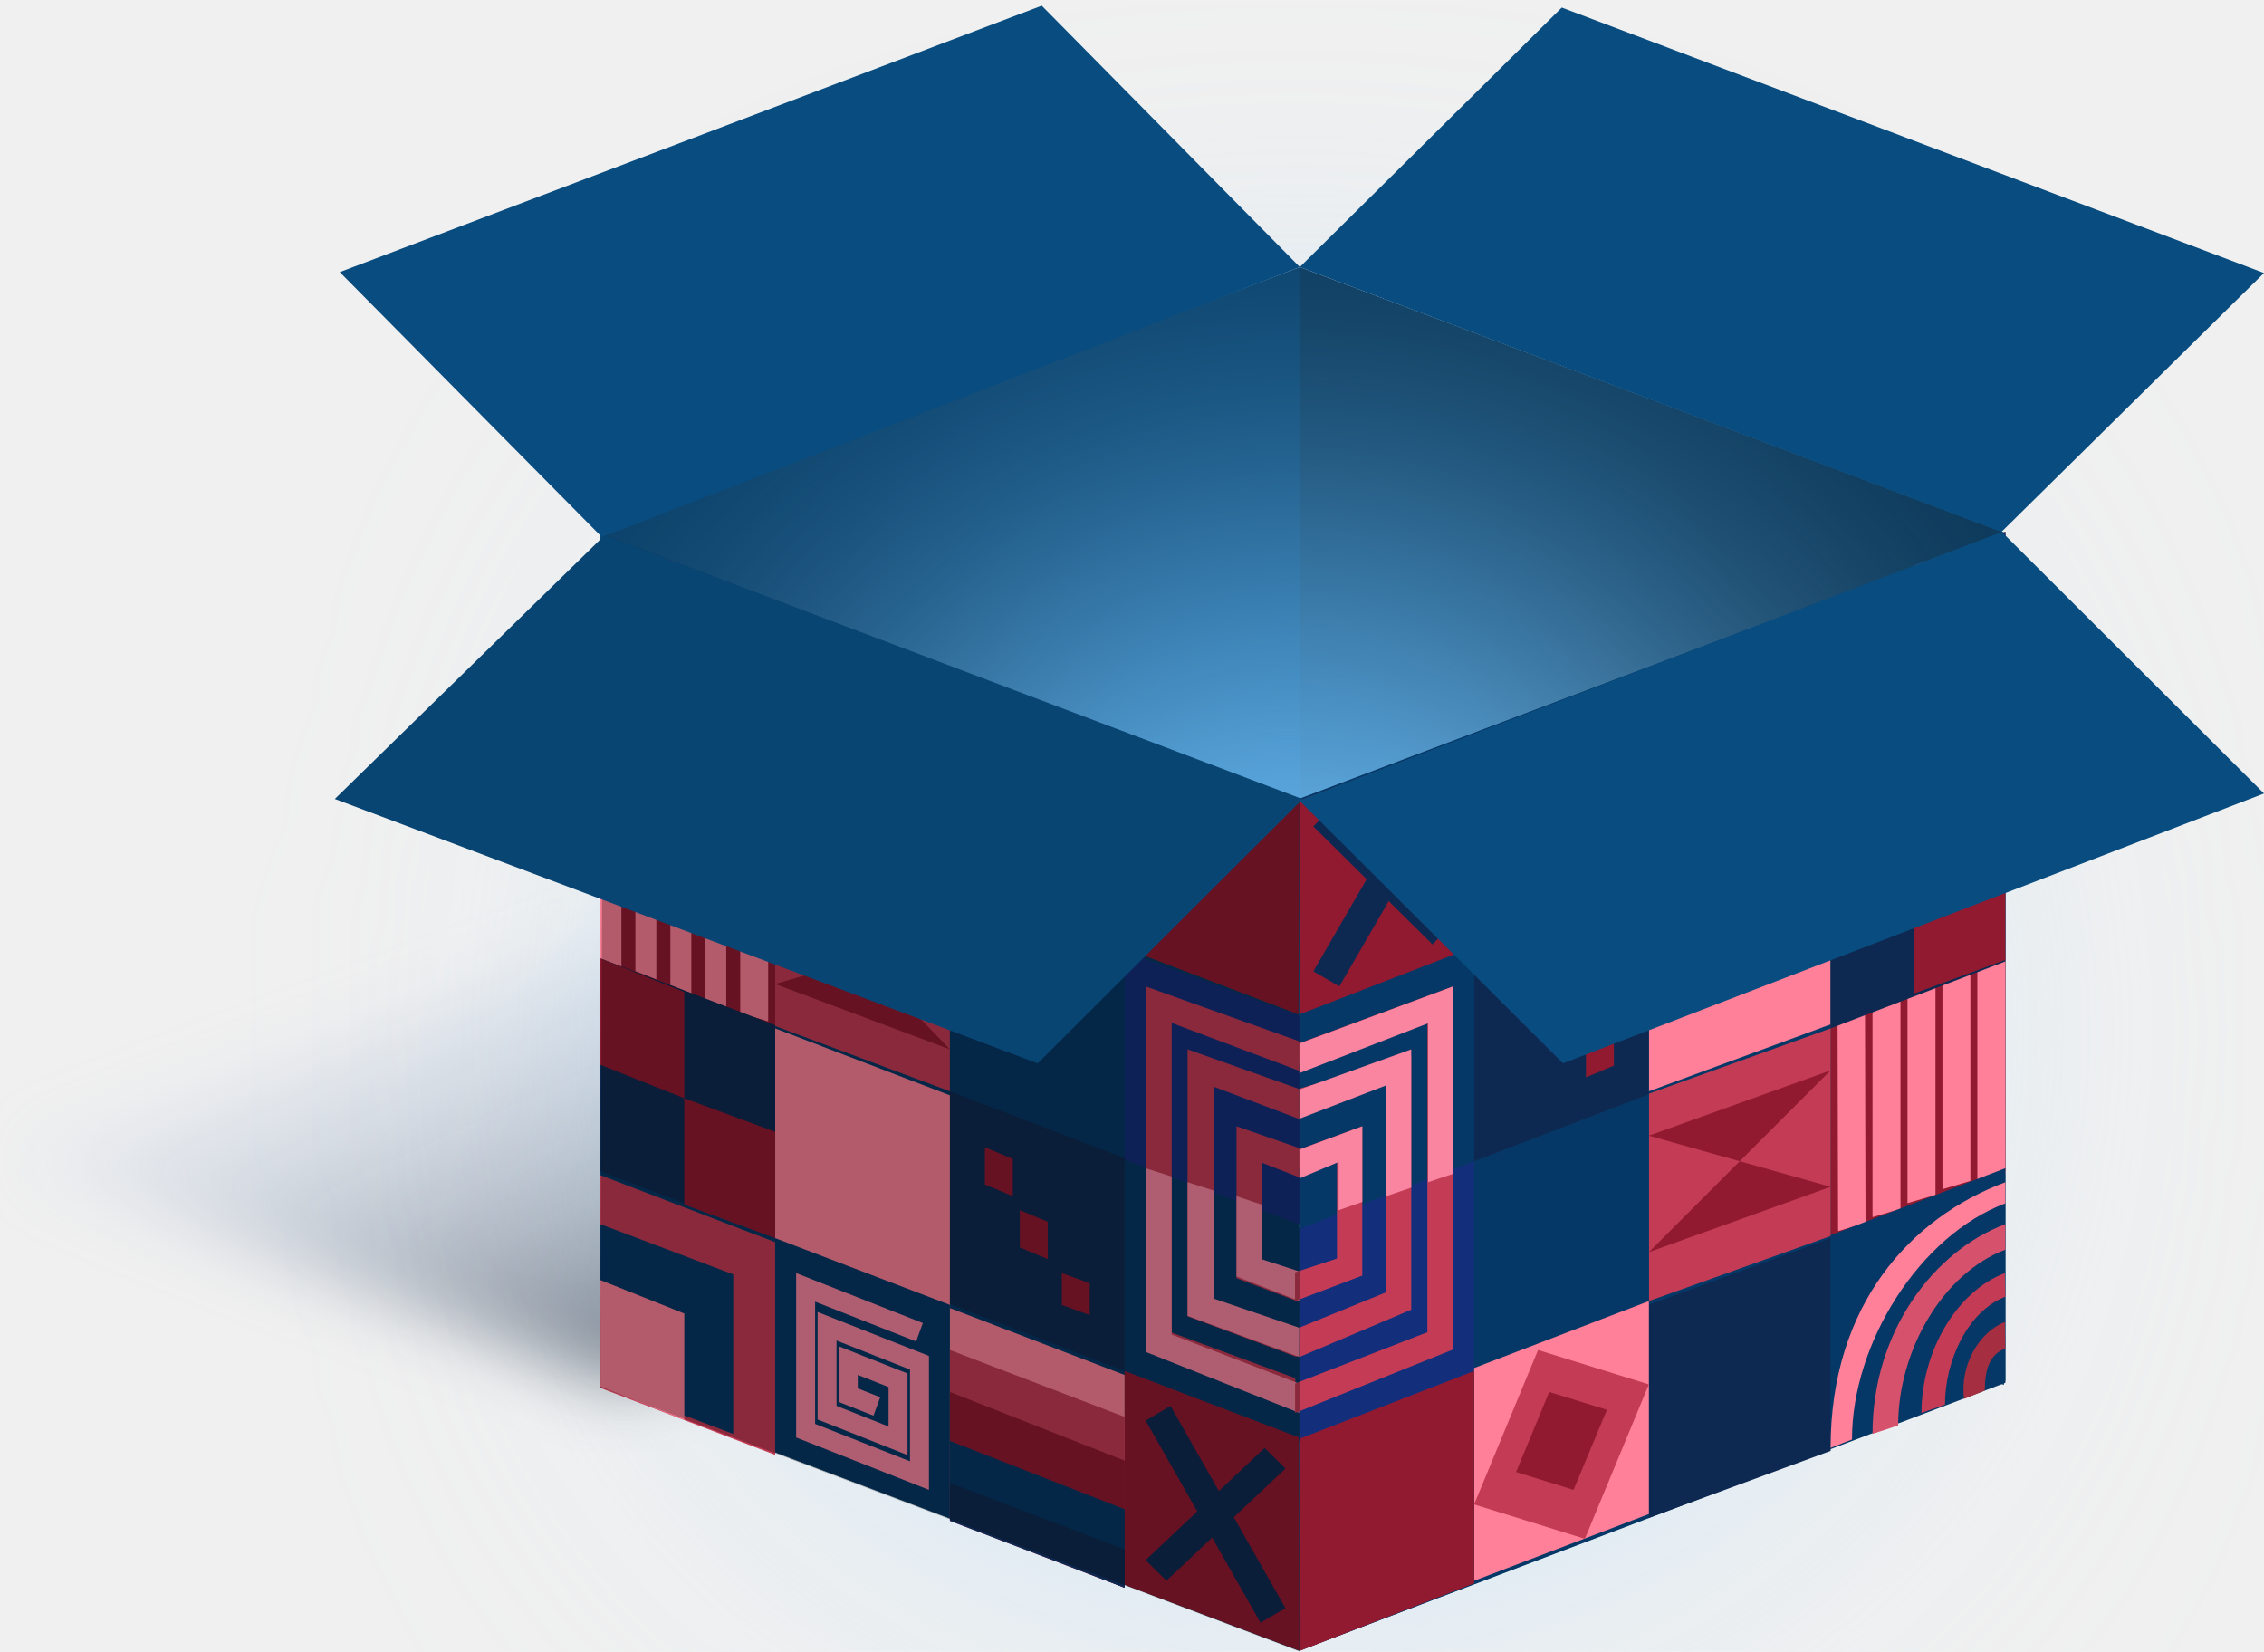
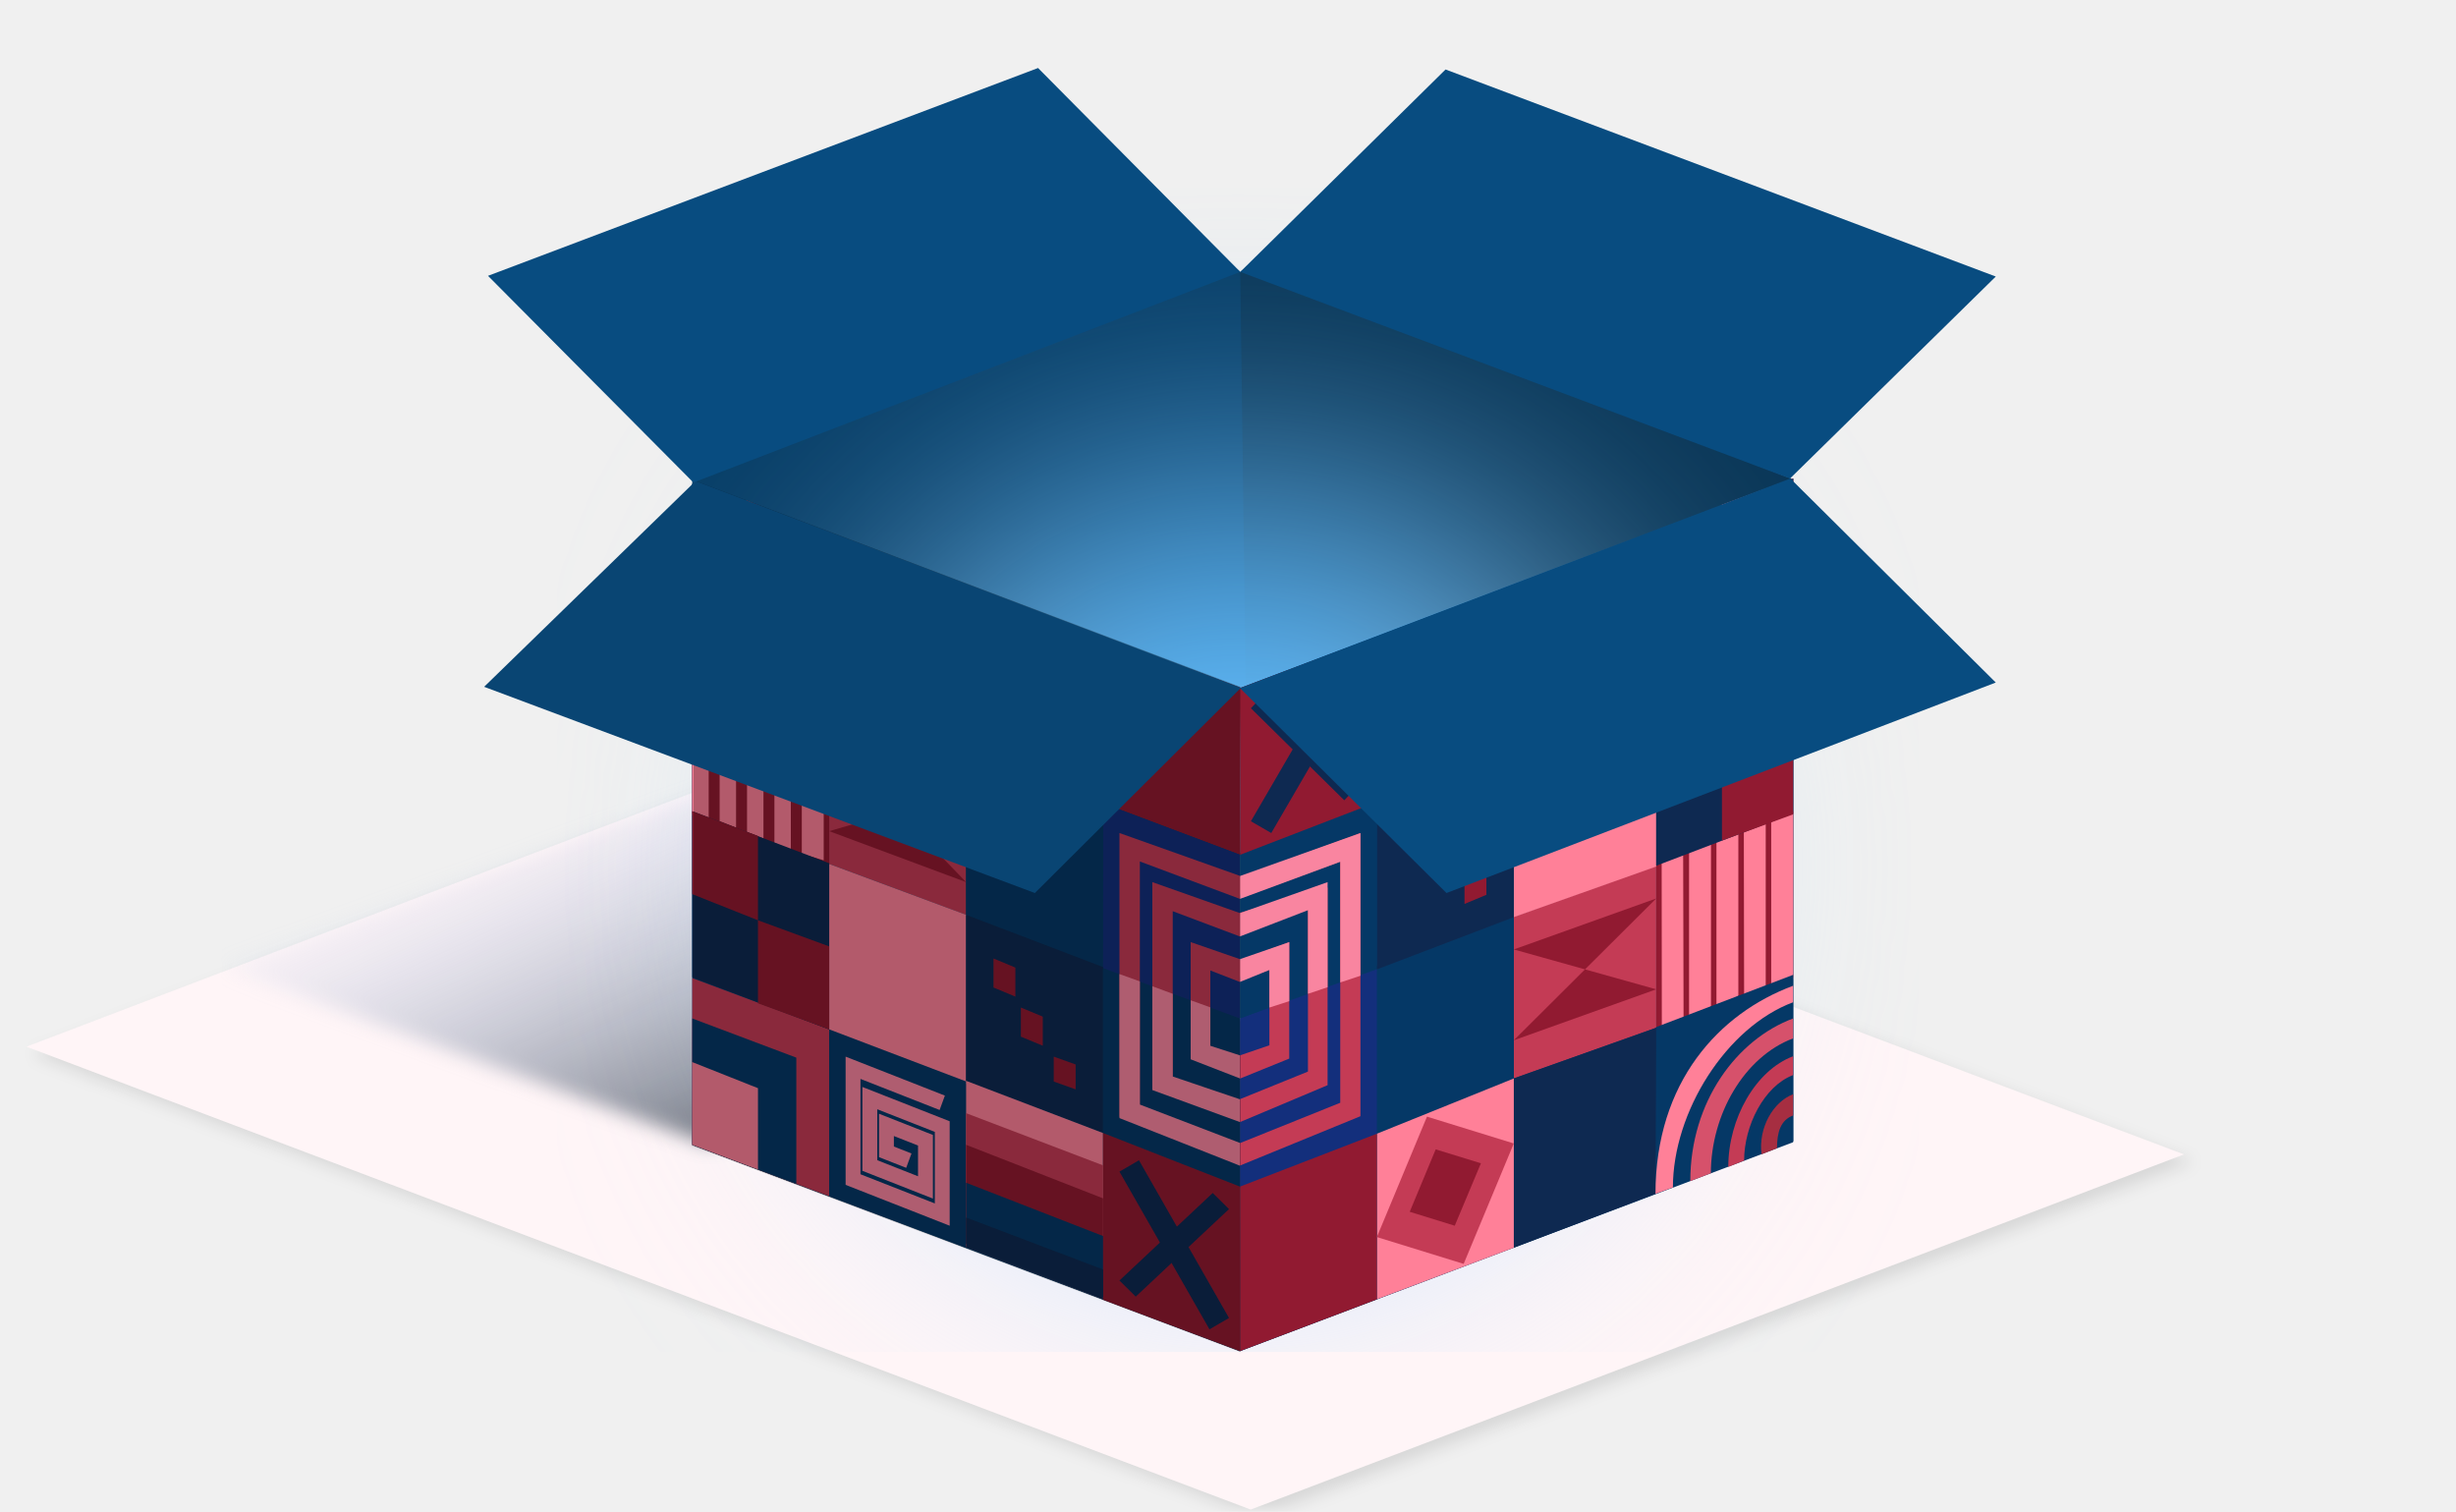
- <svg xmlns="http://www.w3.org/2000/svg" width="170" height="124" viewBox="0 0 170 124" fill="none">
+ <svg xmlns="http://www.w3.org/2000/svg" width="650" height="400" viewBox="0 0 650 400" fill="none">
  <g clip-path="url(#clip0)">
-     <g filter="url(#filter0_f)">
-       <path d="M106.146 81.611L46.757 104.042L-0.001 86.986L59.057 65.589L106.146 81.611Z" fill="url(#paint0_linear)" />
+     <g filter="url(#filter0_d)">
+       <path d="M331 399.5L578 305.5L253.5 183L7 277L331 399.5Z" fill="#FFF5F7" />
    </g>
-     <path d="M97.571 123.932L45.104 104.078L45.086 40.464L97.571 60.318V123.932Z" fill="#053866" />
-     <path d="M150.471 103.983L97.57 83.897L97.601 20.049L150.58 40.005L150.471 103.983Z" fill="#083556" />
-     <path d="M97.57 123.932L150.562 103.748L150.58 39.939L97.588 59.959L97.57 123.932Z" fill="#054270" />
-     <path d="M45.104 103.983L97.603 84.756V20.049L45.086 40.025L45.104 103.983Z" fill="#063D66" />
-     <g filter="url(#filter1_f)">
-       <ellipse cx="97.368" cy="77.281" rx="36.192" ry="36.208" fill="url(#paint1_radial)" />
+     <g clip-path="url(#clip1)">
+       <g filter="url(#filter1_f)">
+         <path d="M351.849 241.213L187.829 302.887L58.693 255.992L221.8 197.162L351.849 241.213Z" fill="url(#paint0_linear)" />
+       </g>
+       <path d="M328.163 357.573L183.259 302.986L183.21 128.082L328.163 182.668V357.573Z" fill="#053866" />
+       <path d="M474.576 302.123L328.164 247.498L327.5 72.57L330 70.5L474.567 126.819L474.576 302.123Z" fill="#083556" />
+       <path d="M328.164 357.572L474.517 302.078L474.567 126.638L328.214 181.682L328.164 357.572Z" fill="#054270" />
+       <path d="M183.259 302.726L330.5 243.5L328.243 71.95L326.5 70.5L183.21 126.873L183.259 302.726Z" fill="#063D66" />
+       <g filter="url(#filter2_f)">
+         <ellipse cx="327.605" cy="229.307" rx="99.954" ry="99.552" fill="url(#paint1_radial)" />
+       </g>
+       <path d="M328.167 357.575L183.264 302.986L183.214 128.082L328.167 182.668V357.575Z" fill="#053866" />
+       <path d="M219.452 185.815L183.264 172.067L183.214 128.082L219.452 142.129V185.815Z" fill="#053866" />
+       <path d="M192.847 169.931C189.583 170.013 186.337 169.425 183.309 168.203L183.211 163.564C190.574 166.377 197.64 165.834 203.076 162.084C209.549 157.642 213.651 150.288 213.651 139.628L217.999 141.356C217.999 153.496 214.392 160.307 206.733 165.588C202.621 168.345 197.798 169.854 192.847 169.931Z" fill="#FF8098" />
+       <path d="M255.689 198.805L219.451 184.985V141.072L255.689 154.892V198.805Z" fill="#0E2951" />
+       <path d="M291.926 213.238L255.688 199.418V155.505L291.926 169.274V213.238Z" fill="#FF8098" />
+       <path d="M328.164 226.224L291.925 212.573V168.495L328.41 182.039L328.164 226.224Z" fill="#911A31" />
+       <path d="M219.449 229.116L183.211 215.346V171.382L219.449 185.202V229.116Z" fill="#911A31" />
+       <path d="M255.689 242.106L219.451 228.631V185.815L255.689 199.29V242.106Z" fill="#C43B55" />
+       <path d="M291.926 256.538L255.688 242.718V198.805L291.926 212.625V256.538Z" fill="#053866" />
+       <path d="M328.164 269.529L291.925 256.203L291.973 212.583L328.164 226.188V269.529Z" fill="#132F7C" />
+       <path d="M255.689 286.849L219.451 273.079V228.639L255.689 242.093V286.849Z" fill="#FF8098" />
+       <path d="M291.929 299.838L255.691 286.018V242.105L291.929 255.925V299.838Z" fill="#0E2951" />
+       <path d="M328.169 314.272L291.931 300.605V256.539L328.169 270.206V314.272Z" fill="#053866" />
+       <path d="M219.449 316.57L183.211 302.96V258.837L219.449 272.416V316.57Z" fill="#C43B55" />
+       <path d="M255.689 330.149L219.451 316.367V272.415L255.689 286.197V330.149Z" fill="#053866" />
+       <path d="M291.926 343.767L255.688 329.947V286.033L291.926 299.853V343.767Z" fill="#FF8098" />
+       <path d="M328.164 357.572L291.925 343.982V299.839L328.164 314.025V357.572Z" fill="#911A31" />
+       <path d="M190.703 161.276C188.131 161.315 185.579 160.814 183.211 159.806V154.484C188.476 156.511 195.007 155.802 198.247 153.673C203.664 150.073 206.297 144.497 206.297 136.742L210.752 138.516C210.752 148.046 207.36 153.875 201.285 158.083C198.152 160.174 194.469 161.286 190.703 161.276Z" fill="#D6516B" />
+       <path d="M188.113 151.173C186.433 151.207 184.765 150.88 183.211 150.211V144.598C186.377 145.881 191.279 145.56 193.986 142.728C196.795 139.788 197.561 137.383 197.561 132.412L202.055 134.282C202.055 141.124 199.808 145.774 195.569 148.821C193.363 150.364 190.767 151.183 188.113 151.173Z" fill="#C43B55" />
+       <path d="M185.519 141.054C184.724 141.128 183.927 140.964 183.211 140.58V135.052C183.98 135.368 186.48 135.579 187.442 135.052C189.125 134.105 189.125 132.262 188.307 129.525L193.356 131.367C193.356 135.21 192.106 137.895 189.75 139.685C188.487 140.573 187.019 141.047 185.519 141.054Z" fill="#A62E41" />
+       <path d="M327.602 307.055L296.272 295.518V220.455L328.162 231.794V237.884L301.672 227.981V292.918L327.153 303.378L327.602 307.055Z" fill="#C43B55" />
+       <path d="M328.162 308.498L296.272 295.894V257.777L301.672 259.719V292.313L328.162 302.466V308.498Z" fill="#F985A0" />
+       <path d="M327.572 295.428L304.972 288.315V233.445L328.164 241.647V247.837L310.371 241.144V285.78L328.164 291.97L327.572 295.428Z" fill="#C43B55" />
+       <path d="M327.572 283.294L315.121 279.947V249.321L328.167 253.838V259.876L320.33 256.833V277.157L328.167 280.545L327.572 283.294Z" fill="#C43B55" />
+       <path d="M328.167 285.405L315.121 280.34V264.712L320.33 266.596V276.765L328.167 279.297V285.405Z" fill="#F985A0" />
+       <path d="M328.164 296.952L304.972 288.471V261L310.371 263V284.892L328.164 290.922V296.952Z" fill="#F985A0" />
+       <path d="M210.752 313.33L183.211 302.96V269.528L210.752 279.896V313.33Z" fill="#053866" />
+       <path d="M200.605 309.499L183.211 302.96V281.074L200.605 287.978V309.499Z" fill="#FF8098" />
+       <path d="M291.926 184.659L278.67 207.465L255.688 182.64L268.943 159.834L291.926 184.659Z" fill="#C43B55" />
+       <path d="M283.231 184.135L276.299 195.919L264.387 183.115L271.267 171.382L283.231 184.135Z" fill="#911A31" />
+       <path d="M291.926 343.665L255.688 329.802V294.592L291.926 308.404V343.665Z" fill="#C43B55" />
+       <path d="M291.926 343.373L255.688 329.146V302.96L291.926 317.135V343.373Z" fill="#911A31" />
+       <path d="M291.926 343.312L255.688 329.157V313.002L291.926 327.105V343.312Z" fill="#053866" />
+       <path d="M291.926 343.857L255.688 330.057V322.207L291.926 335.957V343.857Z" fill="#0E2951" />
+       <path d="M219.451 195.918L255.689 209.405L219.451 219.959L255.689 233.445L219.451 195.918Z" fill="#911A31" />
+       <path d="M187.559 217.569L183.211 215.796V171.382L187.559 173.154V217.569Z" fill="#FF8098" />
+       <path d="M194.806 219.012L190.458 217.297V174.268L194.806 176.033V219.012Z" fill="#FF8098" />
+       <path d="M217.998 227.671L212.201 225.954V182.927L217.998 184.644V227.671Z" fill="#FF8098" />
+       <path d="M209.301 224.784L204.953 223.067V180.041L209.301 181.758V224.784Z" fill="#FF8098" />
+       <path d="M202.056 221.898L197.708 220.181V177.155L202.056 178.872V221.898Z" fill="#FF8098" />
+       <path d="M219.449 272.416L183.211 258.596V214.682L219.449 228.452V272.416Z" fill="#0E2951" />
+       <path d="M219.449 272.415L200.605 265.511V243.548L219.449 250.452V272.415Z" fill="#911A31" />
+       <path d="M200.605 243.549L183.211 236.633V214.682L200.605 221.232V243.549Z" fill="#911A31" />
+       <path fill-rule="evenodd" clip-rule="evenodd" d="M223.799 279.632L250.071 289.943L248.677 293.75L227.73 285.529V310.757L247.408 318.48V299.544L232.175 293.557V307.042L242.964 311.291V303.16L236.572 300.644V303.424L241.23 305.255L239.835 309.06L232.641 306.233V294.742L246.895 300.353V317.195L228.244 309.849V287.658L251.34 296.735V324.376L223.799 313.567V279.632Z" fill="#F985A0" />
+       <path fill-rule="evenodd" clip-rule="evenodd" d="M325.263 319.974L300.584 343.139L296.272 338.881L320.951 315.715L325.263 319.974Z" fill="#0E2951" />
+       <path fill-rule="evenodd" clip-rule="evenodd" d="M301.438 307.055L325.263 348.791L320.097 351.799L296.272 310.063L301.438 307.055Z" fill="#0E2951" />
+       <path d="M268.731 263.755L262.934 261.339V253.652L268.731 256.068V263.755Z" fill="#911A31" />
+       <path d="M275.978 276.745L270.181 274.342V266.642L275.978 269.045V276.745Z" fill="#911A31" />
+       <path d="M284.677 288.293L278.88 286.222V279.632L284.677 281.703V288.293Z" fill="#911A31" />
+       <path d="M328.409 182.039L474.565 126.639V302.279L328.162 357.573L328.409 182.039Z" fill="#053866" />
+       <path d="M438.329 228.49L474.567 214.682V258.607L438.329 272.415V228.49Z" fill="#911A31" />
+       <path d="M400.641 242.59L438.328 229.115V271.98L400.641 285.406V242.59Z" fill="#C43B55" />
+       <path d="M364.406 255.925L400.644 242.105V286.018L364.406 299.838V255.925Z" fill="#053866" />
+       <path d="M328.165 269.5L364.403 256.5V300.3L328.165 314.272V269.5Z" fill="#132F7C" />
+       <path d="M400.64 198.192L438.328 184.372V229.32L400.64 242.709V198.192Z" fill="#FF8098" />
+       <path d="M364.406 212.626L400.644 198.806V242.719L364.406 256.539V212.626Z" fill="#0E2951" />
+       <path d="M328.165 225.767L364.403 211.795V255.557L328.165 269.529V225.767Z" fill="#053866" />
+       <path d="M400.645 285.386L438.39 271.975L438.139 315.931L400.645 330.192V285.386Z" fill="#0E2951" />
+       <path d="M364.406 300.031L400.644 285.407V330.199L364.406 343.843V300.031Z" fill="#FF8098" />
+       <path d="M328.165 314.027L364.403 300.031V343.869L328.165 357.57V314.027Z" fill="#911A31" />
+       <path d="M438.327 140.497L474.565 126.639V170.564L438.327 184.372V140.497Z" fill="#C43B55" />
+       <path d="M400.637 154.893L438.325 141.073V184.986L400.637 198.806V154.893Z" fill="#053866" />
+       <path d="M364.399 168.98L400.637 155.505V198.321L364.399 211.795V168.98Z" fill="#FF8098" />
+       <path d="M328.361 182.018L364.401 168.495V212.257L328.163 226.229L328.361 182.018Z" fill="#911A31" />
+       <path d="M328.158 308.46V302.519L354.706 291.84V228.019L328.594 237.56L326.711 232.716L360.05 220.456V295.399L328.158 308.46Z" fill="#C43B55" />
+       <path d="M360.053 258.229L354.711 260V228.061L328.163 237.892V231.83L360.053 220.456V258.229Z" fill="#F985A0" />
+       <path d="M328.163 296.953V290.885L346.163 283.583V240.661L328.163 247.618V241.55L351.356 234.889V287.185L328.163 296.953Z" fill="#C43B55" />
+       <path d="M328.158 285.448V279.294L335.958 276.627V256.656L328.561 259.357L326.711 254.63L341.207 249.323V280.149L328.158 285.448Z" fill="#C43B55" />
+       <path d="M341.209 264.945L335.948 266.643V256.698L328.163 259.864V253.83L341.209 249.323V264.945Z" fill="#F985A0" />
+       <path d="M351.356 261.268L346.163 263V240.877L328.163 247.821V241.646L351.356 233.446V261.268Z" fill="#F985A0" />
+       <path d="M455.719 133.581L474.563 126.639V148.614L455.719 155.506V133.581Z" fill="#FF8098" />
+       <path d="M364.399 327.381L377.663 295.51L400.637 302.608L387.373 334.48L364.399 327.381Z" fill="#C43B55" />
+       <path d="M373.095 320.693L379.971 304.17L391.939 307.853L385.013 324.376L373.095 320.693Z" fill="#911A31" />
+       <path d="M364.399 168.961L400.637 155.505V189.729L364.399 203.135V168.961Z" fill="#C43B55" />
+       <path d="M364.399 169.224L400.637 155.505V180.806L364.399 194.475V169.224Z" fill="#911A31" />
+       <path d="M364.399 168.986L400.637 155.505V170.94L364.399 184.372V168.986Z" fill="#053866" />
+       <path d="M364.399 169.274L400.637 155.505V163.387L364.399 177.155V169.274Z" fill="#0E2951" />
+       <path d="M438.325 261.817L400.637 275.303L438.325 237.777L400.637 251.263" fill="#911A31" />
+       <path d="M474.561 259.131L468.764 260.87V216.471L474.561 214.683V259.131Z" fill="#FF8098" />
+       <path d="M467.314 261.057L461.592 263.211L461.517 219.286L467.314 217.569V261.057Z" fill="#FF8098" />
+       <path d="M445.57 269.256L439.814 271.579L439.773 227.947L445.462 226.229L445.57 269.256Z" fill="#FF8098" />
+       <path d="M452.82 266.369L447.023 269.069V225.059L452.82 223.342V266.369Z" fill="#FF8098" />
+       <path d="M460.067 263.482L454.27 267.195V222.173L460.067 220.456V263.482Z" fill="#FF8098" />
+       <path d="M438.327 185.203L474.565 171.383V215.296L438.327 229.116V185.203Z" fill="#0E2951" />
+       <path d="M438.327 271.803L474.565 257.983V301.897L438.327 315.717V271.803Z" fill="#053866" />
+       <path d="M438.327 185.158L455.721 178.599V199.464L438.327 206.023V185.158Z" fill="#911A31" />
+       <path d="M442.746 314.257L438.139 315.93C438.139 286.348 454.959 268.166 474.565 260.87V265.237C456.874 271.839 442.746 294.254 442.746 314.257Z" fill="#FF8098" />
+       <path d="M452.797 310.491L447.353 312.583C447.353 291.46 459.731 275.049 474.564 269.53V274.798C461.604 279.665 452.797 294.987 452.797 310.491Z" fill="#D6516B" />
+       <path d="M461.593 307.144L457.404 308.817C457.404 295.993 464.672 283.235 474.562 279.529V284.509C466.858 287.435 461.593 297.928 461.593 307.144Z" fill="#C43B55" />
+       <path d="M470.298 303.877L466.199 305.47C465.317 298.524 469.235 291.605 474.575 289.571L474.561 295.195C471.229 296.435 470.298 299.66 470.298 303.877Z" fill="#A62E41" />
+       <path fill-rule="evenodd" clip-rule="evenodd" d="M433.976 146.845V181.552L407.773 191.589L406.315 187.696L429.859 178.677V152.874L409.102 160.825V180.197L425.204 174.063V160.267L413.757 164.628V172.895L420.5 170.315V167.522L417.083 168.834L415.622 164.942L424.617 161.489V173.191L409.64 178.922V161.748L429.322 154.25V176.943L404.985 186.215V157.95L433.976 146.845Z" fill="#F985A0" />
+       <path fill-rule="evenodd" clip-rule="evenodd" d="M331.06 217.338L356.11 174.269L361.501 177.387L336.451 220.456L331.06 217.338Z" fill="#0E2951" />
+       <path fill-rule="evenodd" clip-rule="evenodd" d="M355.777 211.796L331.06 187.434L335.335 182.929L360.051 207.291L355.777 211.796Z" fill="#0E2951" />
+       <path d="M387.593 231.532L393.39 229.116V236.803L387.593 239.219V231.532Z" fill="#911A31" />
+       <path d="M380.346 225.402L386.143 223.342V229.942L380.346 232.002V225.402Z" fill="#911A31" />
+       <path d="M371.646 218.197L377.443 216.126V222.715L371.646 224.786V218.197Z" fill="#911A31" />
+       <path d="M447.023 137.404L474.564 126.639V160.719L447.023 171.382V137.404Z" fill="#053866" />
+       <path d="M455.719 199.948L474.563 193.032V215.512L455.729 222.435L455.719 199.948Z" fill="#911A31" />
+       <path opacity="0.3" d="M183.799 127.186L328.25 181.779V357.761L183.154 303.168L183.799 127.186Z" fill="black" />
+       <path d="M528.2 73.184L473.74 126.64L328.25 71.952L382.574 18.39L528.2 73.184Z" fill="#084C80" />
+       <path d="M328.41 182.039L273.887 236.332L128.129 181.758L184.082 127.312L328.41 182.039Z" fill="#094573" />
+       <path d="M328.249 71.951L274.729 18L129.153 72.997L183.513 127.694L328.249 71.951Z" fill="#084C80" />
+       <path d="M528.199 180.628L473.835 126.638L328.164 182.09L382.828 236.332L528.199 180.628Z" fill="#084C80" />
    </g>
-     <path d="M97.553 123.932L45.104 104.078L45.086 40.464L97.571 60.318L97.553 123.932Z" fill="#053866" />
-     <path d="M58.207 61.462L45.104 56.462L45.086 40.464L58.207 45.574V61.462Z" fill="#053866" />
-     <path d="M48.575 55.685C47.393 55.715 46.218 55.501 45.122 55.057L45.086 53.369C47.752 54.392 50.311 54.195 52.279 52.831C54.623 51.215 56.108 48.541 56.108 44.664L57.682 45.292C57.682 49.708 56.376 52.185 53.603 54.105C52.114 55.108 50.368 55.657 48.575 55.685Z" fill="#FF8098" />
-     <path d="M71.328 66.187L58.207 61.161V45.189L71.328 50.215V66.187Z" fill="#0E2951" />
-     <path d="M84.449 71.437L71.328 66.41V50.438L84.449 55.447V71.437Z" fill="#FF8098" />
-     <path d="M97.499 76.161L84.449 71.194V55.163L97.57 59.983L97.499 76.161Z" fill="#911A31" />
-     <path d="M58.207 77.211L45.086 72.203V56.213L58.207 61.239V77.211Z" fill="#911A31" />
-     <path d="M71.328 81.936L58.207 77.035V61.462L71.328 66.363V81.936Z" fill="#C43B55" />
-     <path d="M84.449 87.185L71.328 82.158V66.186L84.449 71.213V87.185Z" fill="#053866" />
-     <path d="M97.57 91.909L84.449 87.063V71.436L97.57 76.283V91.909Z" fill="#132F7C" />
-     <path d="M71.328 98.209L58.207 93.201V77.211L71.328 82.237V98.209Z" fill="#FF8098" />
-     <path d="M84.449 102.933L71.328 97.907V81.935L84.449 86.962V102.933Z" fill="#0E2951" />
-     <path d="M97.57 108.183L84.449 103.212V87.185L97.57 92.156V108.183Z" fill="#053866" />
-     <path d="M58.207 109.233L45.086 104.207V88.235L58.207 93.261V109.233Z" fill="#C43B55" />
-     <path d="M71.328 113.958L58.207 108.945V92.96L71.328 97.972V113.958Z" fill="#053866" />
-     <path d="M84.449 119.208L71.328 114.181V98.21L84.449 103.236V119.208Z" fill="#FF8098" />
-     <path d="M97.57 123.932L84.449 118.989V102.934L97.516 107.914L97.57 123.932Z" fill="#911A31" />
-     <path d="M47.799 52.538C46.867 52.552 45.943 52.37 45.086 52.003V50.067C46.992 50.805 49.357 50.547 50.53 49.772C52.492 48.463 53.445 46.435 53.445 43.614L55.058 44.26C55.058 47.726 53.83 49.846 51.63 51.376C50.496 52.137 49.162 52.541 47.799 52.538Z" fill="#D6516B" />
-     <path d="M46.861 48.863C46.253 48.875 45.649 48.756 45.086 48.513V46.471C46.232 46.938 48.008 46.821 48.987 45.791C50.005 44.722 50.282 43.847 50.282 42.039L51.909 42.719C51.909 45.208 51.095 46.899 49.561 48.007C48.762 48.569 47.822 48.866 46.861 48.863Z" fill="#C43B55" />
-     <path d="M45.922 45.182C45.634 45.209 45.345 45.149 45.086 45.009V42.999C45.364 43.114 46.27 43.19 46.618 42.999C47.228 42.654 47.228 41.984 46.932 40.988L48.76 41.658C48.76 43.056 48.307 44.033 47.454 44.684C46.997 45.007 46.465 45.179 45.922 45.182Z" fill="#A62E41" />
-     <path d="M97.367 105.559L86.023 101.363V74.061L97.57 78.186V80.401L87.979 76.799V100.048L97.257 103.47L97.367 105.559Z" fill="#C43B55" />
-     <path d="M97.57 106.083L86.023 101.499V87.71L87.979 88.334V100.197L97.57 103.889V106.083Z" fill="#F985A0" />
-     <path d="M97.365 101.884L89.172 98.827V78.786L97.57 81.769V84.02L91.127 81.586V97.82L97.57 100.072L97.365 101.884Z" fill="#C43B55" />
-     <path d="M97.374 97.684L92.848 95.97V84.56L97.571 86.203V88.399L94.734 87.292V94.684L97.571 95.916L97.374 97.684Z" fill="#C43B55" />
-     <path d="M97.571 97.684L92.848 95.842V89.81L94.734 90.442V94.541L97.571 95.463V97.684Z" fill="#F985A0" />
-     <path d="M97.57 101.884L89.172 98.799V88.76L91.127 89.384V97.497L97.57 99.69V101.884Z" fill="#F985A0" />
-     <path d="M55.058 107.658L45.086 103.887V91.91L55.058 95.681V107.658Z" fill="#053866" />
-     <path d="M51.384 106.608L45.086 104.097V96.109L51.384 98.62V106.608Z" fill="#FF8098" />
-     <path d="M84.449 61.042L79.65 69.337L71.328 60.308L76.128 52.013L84.449 61.042Z" fill="#C43B55" />
-     <path d="M81.3 60.851L78.79 65.137L74.477 60.48L76.968 56.213L81.3 60.851Z" fill="#911A31" />
-     <path d="M84.449 119.207L71.328 114.165V101.359L84.449 106.383V119.207Z" fill="#C43B55" />
-     <path d="M84.449 119.207L71.328 114.032V104.508L84.449 109.664V119.207Z" fill="#911A31" />
-     <path d="M84.449 119.207L71.328 114.059V108.183L84.449 113.313V119.207Z" fill="#053866" />
-     <path d="M84.449 119.207L71.328 114.188V111.333L84.449 116.334V119.207Z" fill="#0E2951" />
-     <path d="M58.207 65.137L71.328 70.042L58.207 73.881L71.328 78.786L58.207 65.137Z" fill="#911A31" />
-     <path d="M46.66 73.011L45.086 72.367V56.213L46.66 56.858V73.011Z" fill="#FF8098" />
-     <path d="M49.285 73.536L47.711 72.912V57.263L49.285 57.904V73.536Z" fill="#FF8098" />
-     <path d="M57.681 76.686L55.582 76.061V60.412L57.681 61.037V76.686Z" fill="#FF8098" />
-     <path d="M54.532 75.636L52.957 75.011V59.362L54.532 59.987V75.636Z" fill="#FF8098" />
-     <path d="M51.91 74.586L50.336 73.962V58.312L51.91 58.937V74.586Z" fill="#FF8098" />
-     <path d="M58.207 92.96L45.086 87.933V71.961L58.207 76.97V92.96Z" fill="#0E2951" />
-     <path d="M58.206 92.96L51.383 90.448V82.46L58.206 84.972V92.96Z" fill="#911A31" />
-     <path d="M51.384 82.46L45.086 79.945V71.961L51.384 74.477V82.46Z" fill="#911A31" />
-     <path fill-rule="evenodd" clip-rule="evenodd" d="M59.781 95.585L69.294 99.335L68.789 100.719L61.205 97.73V106.905L68.33 109.714V102.827L62.814 100.649V105.554L66.721 107.1V104.142L64.406 103.227V104.238L66.093 104.904L65.588 106.288L62.983 105.26V101.081L68.144 103.121V109.247L61.391 106.575V98.504L69.753 101.805V111.859L59.781 107.927V95.585Z" fill="#F985A0" />
-     <path fill-rule="evenodd" clip-rule="evenodd" d="M96.52 110.257L87.585 118.682L86.023 117.133L94.959 108.708L96.52 110.257Z" fill="#0E2951" />
-     <path fill-rule="evenodd" clip-rule="evenodd" d="M87.894 105.559L96.52 120.738L94.65 121.832L86.023 106.653L87.894 105.559Z" fill="#0E2951" />
-     <path d="M76.052 89.81L73.953 88.931V86.135L76.052 87.014V89.81Z" fill="#911A31" />
-     <path d="M78.677 94.534L76.578 93.66V90.859L78.677 91.733V94.534Z" fill="#911A31" />
-     <path d="M81.826 98.735L79.727 97.981V95.585L81.826 96.338V98.735Z" fill="#911A31" />
-     <path d="M97.588 59.959L150.58 39.94V103.821L97.57 123.932L97.588 59.959Z" fill="#053866" />
-     <path d="M137.457 76.984L150.578 71.961V87.938L137.457 92.96V76.984Z" fill="#911A31" />
-     <path d="M123.812 82.112L137.459 77.211V92.801L123.812 97.684V82.112Z" fill="#C43B55" />
-     <path d="M110.691 86.962L123.813 81.935V97.907L110.691 102.933V86.962Z" fill="#053866" />
-     <path d="M97.57 92.267L110.692 87.185V103.102L97.57 108.183V92.267Z" fill="#132F7C" />
-     <path d="M123.812 65.964L137.459 60.938V76.909L123.812 81.936V65.964Z" fill="#FF8098" />
-     <path d="M110.691 71.213L123.813 66.187V82.159L110.691 87.185V71.213Z" fill="#0E2951" />
-     <path d="M97.57 75.993L110.692 70.911V86.828L97.57 91.909V75.993Z" fill="#053866" />
-     <path d="M123.812 97.968L137.459 92.96V108.932L123.812 113.958V97.968Z" fill="#0E2951" />
-     <path d="M110.691 102.711L123.813 97.685V113.674L110.691 118.683V102.711Z" fill="#FF8098" />
-     <path d="M97.57 108.025L110.692 102.934V118.878L97.624 123.932L97.57 108.025Z" fill="#911A31" />
-     <path d="M137.457 44.98L150.578 39.94V55.916L137.457 60.938V44.98Z" fill="#C43B55" />
-     <path d="M123.812 50.215L137.459 45.189V61.161L123.812 66.187V50.215Z" fill="#053866" />
-     <path d="M110.688 55.339L123.809 50.438V66.011L110.688 70.912V55.339Z" fill="#FF8098" />
-     <path d="M97.642 60.081L110.692 55.163V71.08L97.57 76.161L97.642 60.081Z" fill="#911A31" />
-     <path d="M97.246 106.084V103.872L107.179 100.024V76.812L97.725 80.283L97.043 78.52L109.115 74.061V101.319L97.246 106.084Z" fill="#C43B55" />
-     <path d="M109.117 88.127L107.234 88.76V76.828L97.57 80.57V78.346L109.117 74.061V88.127Z" fill="#F985A0" />
-     <path d="M97.57 101.884V99.677L104.088 97.021V81.41L97.57 83.941V81.733L105.968 79.311V98.331L97.57 101.884Z" fill="#C43B55" />
-     <path d="M97.242 97.685V95.527L100.391 94.492V87.228L97.713 88.21L97.043 86.491L102.291 84.561V95.772L97.242 97.685Z" fill="#C43B55" />
-     <path d="M102.294 90.243L100.516 90.861V87.243L97.57 88.478V86.308L102.294 84.561V90.243Z" fill="#F985A0" />
-     <path d="M105.968 89.17L104.088 89.81V81.489L97.57 83.996V81.809L105.968 78.786V89.17Z" fill="#F985A0" />
-     <path d="M143.754 42.464L150.577 39.94V47.932L143.754 50.438V42.464Z" fill="#FF8098" />
-     <path d="M110.688 112.951L115.49 101.359L123.809 103.941L119.006 115.533L110.688 112.951Z" fill="#C43B55" />
-     <path d="M113.84 110.519L116.329 104.509L120.663 105.848L118.155 111.858L113.84 110.519Z" fill="#911A31" />
-     <path d="M110.688 55.332L123.809 50.438V62.886L110.688 67.762V55.332Z" fill="#C43B55" />
-     <path d="M110.688 55.428L123.809 50.438V59.641L110.688 64.612V55.428Z" fill="#911A31" />
-     <path d="M110.688 55.342L123.809 50.438V56.052L110.688 60.938V55.342Z" fill="#053866" />
-     <path d="M110.688 55.446L123.809 50.438V53.305L110.688 58.313V55.446Z" fill="#0E2951" />
-     <path d="M137.459 89.105L123.812 94.01L137.459 80.361L123.812 85.266" fill="#911A31" />
-     <path d="M150.576 88.128L148.477 88.76V72.612L150.576 71.962V88.128Z" fill="#FF8098" />
-     <path d="M147.955 88.661L145.855 89.285V73.636L147.955 73.012V88.661Z" fill="#FF8098" />
-     <path d="M140.08 91.81L138.02 92.435L137.98 76.786L140.041 76.161L140.08 91.81Z" fill="#FF8098" />
-     <path d="M142.705 90.76L140.605 91.384V75.735L142.705 75.111V90.76Z" fill="#FF8098" />
-     <path d="M145.33 89.71L143.23 90.335V74.686L145.33 74.061V89.71Z" fill="#FF8098" />
-     <path d="M137.457 61.24L150.578 56.213V72.185L137.457 77.212V61.24Z" fill="#0E2951" />
-     <path d="M137.457 92.737L150.578 87.71V103.682L137.457 108.709V92.737Z" fill="#053866" />
-     <path d="M137.457 61.223L143.755 58.838V66.427L137.457 68.812V61.223Z" fill="#911A31" />
-     <path d="M139.063 108.077L137.457 108.708C137.457 97.949 143.479 91.414 150.578 88.76V90.349C144.173 92.75 139.063 100.801 139.063 108.077Z" fill="#FF8098" />
-     <path d="M142.53 107.02L140.605 107.658C140.605 99.976 145.207 93.917 150.578 91.91V93.826C145.885 95.596 142.53 101.381 142.53 107.02Z" fill="#D6516B" />
-     <path d="M146.045 105.463L144.281 106.084C144.281 101.419 146.963 96.932 150.544 95.585L150.579 97.358C147.79 98.422 146.045 102.111 146.045 105.463Z" fill="#C43B55" />
-     <path d="M149.035 104.402L147.474 105.034C147.154 102.507 148.609 99.999 150.543 99.259L150.579 101.244C149.372 101.695 149.035 102.868 149.035 104.402Z" fill="#A62E41" />
-     <path fill-rule="evenodd" clip-rule="evenodd" d="M135.88 47.289V59.912L126.392 63.562L125.864 62.146L134.389 58.866V49.481L126.874 52.373V59.419L132.704 57.188V52.17L128.559 53.756V56.763L131 55.825V54.809L129.763 55.286L129.234 53.87L132.491 52.615V56.871L127.068 58.955V52.709L134.195 49.982V58.235L125.383 61.608V51.327L135.88 47.289Z" fill="#F985A0" />
-     <path fill-rule="evenodd" clip-rule="evenodd" d="M98.617 72.927L107.687 57.263L109.639 58.397L100.569 74.061L98.617 72.927Z" fill="#0E2951" />
-     <path fill-rule="evenodd" clip-rule="evenodd" d="M107.567 70.912L98.617 62.051L100.165 60.413L109.114 69.273L107.567 70.912Z" fill="#0E2951" />
-     <path d="M119.086 78.09L121.185 77.211V80.007L119.086 80.886V78.09Z" fill="#911A31" />
-     <path d="M116.461 75.86L118.56 75.111V77.511L116.461 78.261V75.86Z" fill="#911A31" />
-     <path d="M113.312 73.24L115.412 72.486V74.883L113.312 75.636V73.24Z" fill="#911A31" />
-     <path d="M140.605 43.855L150.578 39.94V52.335L140.605 56.213V43.855Z" fill="#053866" />
-     <path d="M143.754 66.603L150.577 64.087V72.071L143.754 74.587V66.603Z" fill="#911A31" />
-     <path opacity="0.3" d="M45.3 40.139L97.603 59.995V124.001L45.066 104.145L45.3 40.139Z" fill="black" />
-     <path d="M170 20.497L150.281 39.939L97.602 20.049L117.271 0.568L170 20.497Z" fill="#084C80" />
-     <path d="M97.817 60L77.917 79.836L25.141 59.987L45.4 40.185L97.817 60Z" fill="#094573" />
-     <path d="M97.601 20.049L78.222 0.427L25.512 20.43L45.194 40.323L97.601 20.049Z" fill="#084C80" />
-     <path d="M170 59.575L150.315 39.939L97.57 60.107L117.363 79.835L170 59.575Z" fill="#084C80" />
  </g>
  <defs>
-     <filter id="filter0_f" x="-5" y="60.589" width="116.147" height="48.453" filterUnits="userSpaceOnUse" color-interpolation-filters="sRGB">
+     <filter id="filter0_d" x="5" y="181" width="579" height="224.5" filterUnits="userSpaceOnUse" color-interpolation-filters="sRGB">
+       <feFlood flood-opacity="0" result="BackgroundImageFix" />
+       <feColorMatrix in="SourceAlpha" type="matrix" values="0 0 0 0 0 0 0 0 0 0 0 0 0 0 0 0 0 0 127 0" />
+       <feOffset dx="2" dy="2" />
+       <feGaussianBlur stdDeviation="2" />
+       <feColorMatrix type="matrix" values="0 0 0 0 0 0 0 0 0 0 0 0 0 0 0 0 0 0 0.1 0" />
+       <feBlend mode="normal" in2="BackgroundImageFix" result="effect1_dropShadow" />
+       <feBlend mode="normal" in="SourceGraphic" in2="effect1_dropShadow" result="shape" />
+     </filter>
+     <filter id="filter1_f" x="53.693" y="192.162" width="303.156" height="115.726" filterUnits="userSpaceOnUse" color-interpolation-filters="sRGB">
      <feFlood flood-opacity="0" result="BackgroundImageFix" />
      <feBlend mode="normal" in="SourceGraphic" in2="BackgroundImageFix" result="shape" />
      <feGaussianBlur stdDeviation="2.5" result="effect1_foregroundBlur" />
    </filter>
-     <filter id="filter1_f" x="-18.824" y="-38.927" width="232.384" height="232.416" filterUnits="userSpaceOnUse" color-interpolation-filters="sRGB">
+     <filter id="filter2_f" x="147.65" y="49.755" width="359.909" height="359.104" filterUnits="userSpaceOnUse" color-interpolation-filters="sRGB">
      <feFlood flood-opacity="0" result="BackgroundImageFix" />
      <feBlend mode="normal" in="SourceGraphic" in2="BackgroundImageFix" result="shape" />
      <feGaussianBlur stdDeviation="40" result="effect1_foregroundBlur" />
    </filter>
-     <linearGradient id="paint0_linear" x1="103.002" y1="104.69" x2="75.613" y2="45.266" gradientUnits="userSpaceOnUse">
+     <linearGradient id="paint0_linear" x1="343.165" y1="304.669" x2="268.078" y2="141.028" gradientUnits="userSpaceOnUse">
      <stop offset="0.096" />
      <stop offset="0.978" stop-color="#B4D1FA" stop-opacity="0" />
    </linearGradient>
-     <radialGradient id="paint1_radial" cx="0" cy="0" r="1" gradientUnits="userSpaceOnUse" gradientTransform="translate(96.9517 64.7951) rotate(90) scale(28.7165 28.704)">
+     <radialGradient id="paint1_radial" cx="0" cy="0" r="1" gradientUnits="userSpaceOnUse" gradientTransform="translate(326.456 194.979) rotate(90) scale(78.9549 79.2743)">
      <stop stop-color="#0095FF" />
      <stop offset="1" stop-color="#BCE3FF" />
    </radialGradient>
    <clipPath id="clip0">
-       <rect width="170" height="123.574" fill="white" transform="translate(0 0.426758)" />
+       <rect width="650" height="400" fill="white" />
+     </clipPath>
+     <clipPath id="clip1">
+       <rect width="469.504" height="339.761" fill="white" transform="translate(58.6934 18)" />
    </clipPath>
  </defs>
</svg>
